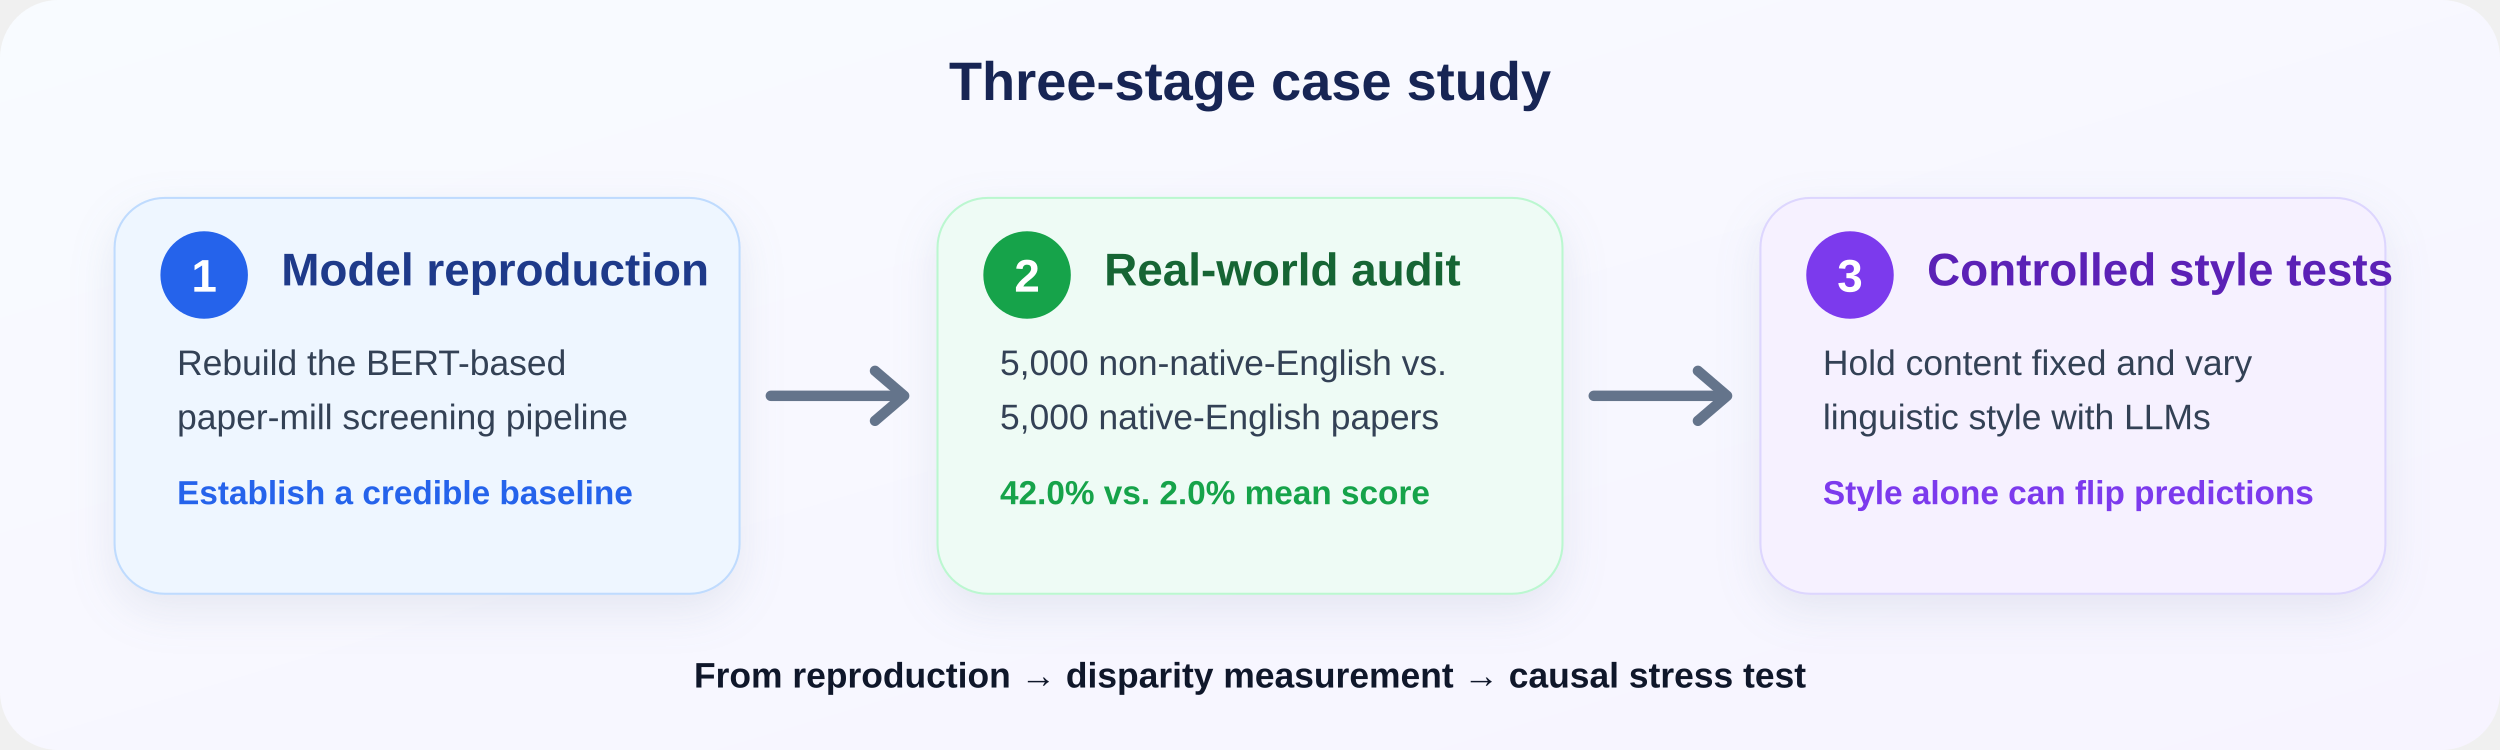
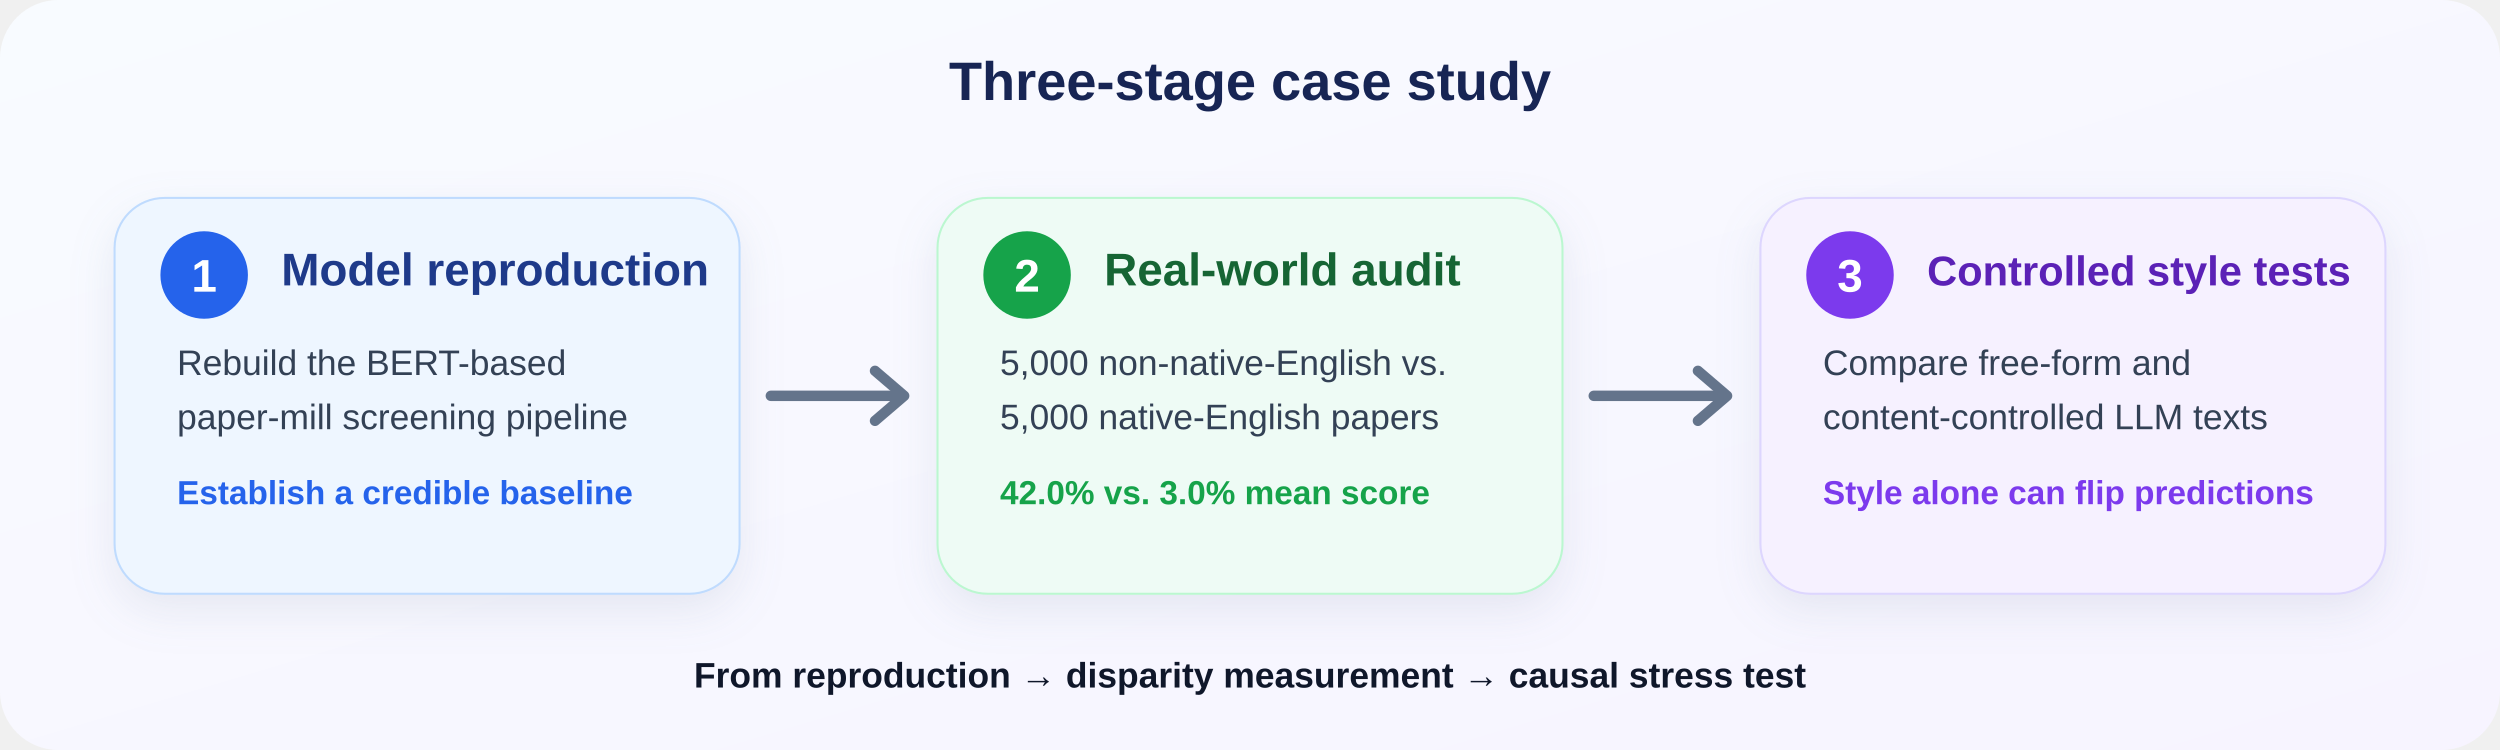
<svg xmlns="http://www.w3.org/2000/svg" width="1200" height="360" viewBox="0 0 1200 360">
  <defs>
    <linearGradient id="bg" x1="0" y1="0" x2="1" y2="1">
      <stop offset="0%" stop-color="#f8fbff" />
      <stop offset="100%" stop-color="#f7f4ff" />
    </linearGradient>
    <filter id="shadow" x="-20%" y="-20%" width="140%" height="140%">
      <feDropShadow dx="0" dy="8" stdDeviation="10" flood-color="#94a3b8" flood-opacity="0.18" />
    </filter>
  </defs>
  <rect width="1200" height="360" rx="28" fill="url(#bg)" />
  <text x="600" y="48" text-anchor="middle" font-family="Arial, Helvetica, sans-serif" font-size="26" font-weight="700" fill="#172554">Three-stage case study</text>
  <g filter="url(#shadow)">
    <rect x="55" y="95" width="300" height="190" rx="24" fill="#eef6ff" stroke="#bfdbfe" />
    <rect x="450" y="95" width="300" height="190" rx="24" fill="#eefbf5" stroke="#bbf7d0" />
    <rect x="845" y="95" width="300" height="190" rx="24" fill="#f6f1ff" stroke="#ddd6fe" />
  </g>
  <circle cx="98" cy="132" r="21" fill="#2563eb" />
  <text x="98" y="140" text-anchor="middle" font-family="Arial" font-size="22" font-weight="700" fill="white">1</text>
  <text x="135" y="137" font-family="Arial" font-size="22" font-weight="700" fill="#1e3a8a">Model reproduction</text>
  <text x="85" y="180" font-family="Arial" font-size="17" fill="#334155">Rebuild the BERT-based</text>
  <text x="85" y="206" font-family="Arial" font-size="17" fill="#334155">paper-mill screening pipeline</text>
  <text x="85" y="242" font-family="Arial" font-size="16" font-weight="700" fill="#2563eb">Establish a credible baseline</text>
  <circle cx="493" cy="132" r="21" fill="#16a34a" />
  <text x="493" y="140" text-anchor="middle" font-family="Arial" font-size="22" font-weight="700" fill="white">2</text>
  <text x="530" y="137" font-family="Arial" font-size="22" font-weight="700" fill="#166534">Real-world audit</text>
  <text x="480" y="180" font-family="Arial" font-size="17" fill="#334155">5,000 non-native-English vs.</text>
  <text x="480" y="206" font-family="Arial" font-size="17" fill="#334155">5,000 native-English papers</text>
-   <text x="480" y="242" font-family="Arial" font-size="16" font-weight="700" fill="#16a34a">42.0% vs. 2.0% mean score</text>
+   <text x="480" y="242" font-family="Arial" font-size="16" font-weight="700" fill="#16a34a">42.0% vs. 3.0% mean score</text>
  <circle cx="888" cy="132" r="21" fill="#7c3aed" />
  <text x="888" y="140" text-anchor="middle" font-family="Arial" font-size="22" font-weight="700" fill="white">3</text>
-   <text x="925" y="137" font-family="Arial" font-size="22" font-weight="700" fill="#5b21b6">Controlled style tests</text>
-   <text x="875" y="180" font-family="Arial" font-size="17" fill="#334155">Hold content fixed and vary</text>
-   <text x="875" y="206" font-family="Arial" font-size="17" fill="#334155">linguistic style with LLMs</text>
+   <text x="925" y="137" font-family="Arial" font-size="20" font-weight="700" fill="#5b21b6">Controlled style tests</text>
+   <text x="875" y="180" font-family="Arial" font-size="17" fill="#334155">Compare free-form and</text>
+   <text x="875" y="206" font-family="Arial" font-size="17" fill="#334155">content-controlled LLM texts</text>
  <text x="875" y="242" font-family="Arial" font-size="16" font-weight="700" fill="#7c3aed">Style alone can flip predictions</text>
  <path d="M370 190 H430" stroke="#64748b" stroke-width="5" stroke-linecap="round" />
  <path d="M420 178 L434 190 L420 202" fill="none" stroke="#64748b" stroke-width="5" stroke-linecap="round" stroke-linejoin="round" />
  <path d="M765 190 H825" stroke="#64748b" stroke-width="5" stroke-linecap="round" />
  <path d="M815 178 L829 190 L815 202" fill="none" stroke="#64748b" stroke-width="5" stroke-linecap="round" stroke-linejoin="round" />
  <text x="600" y="330" text-anchor="middle" font-family="Arial" font-size="17" font-weight="700" fill="#0f172a">From reproduction → disparity measurement → causal stress test</text>
</svg>
